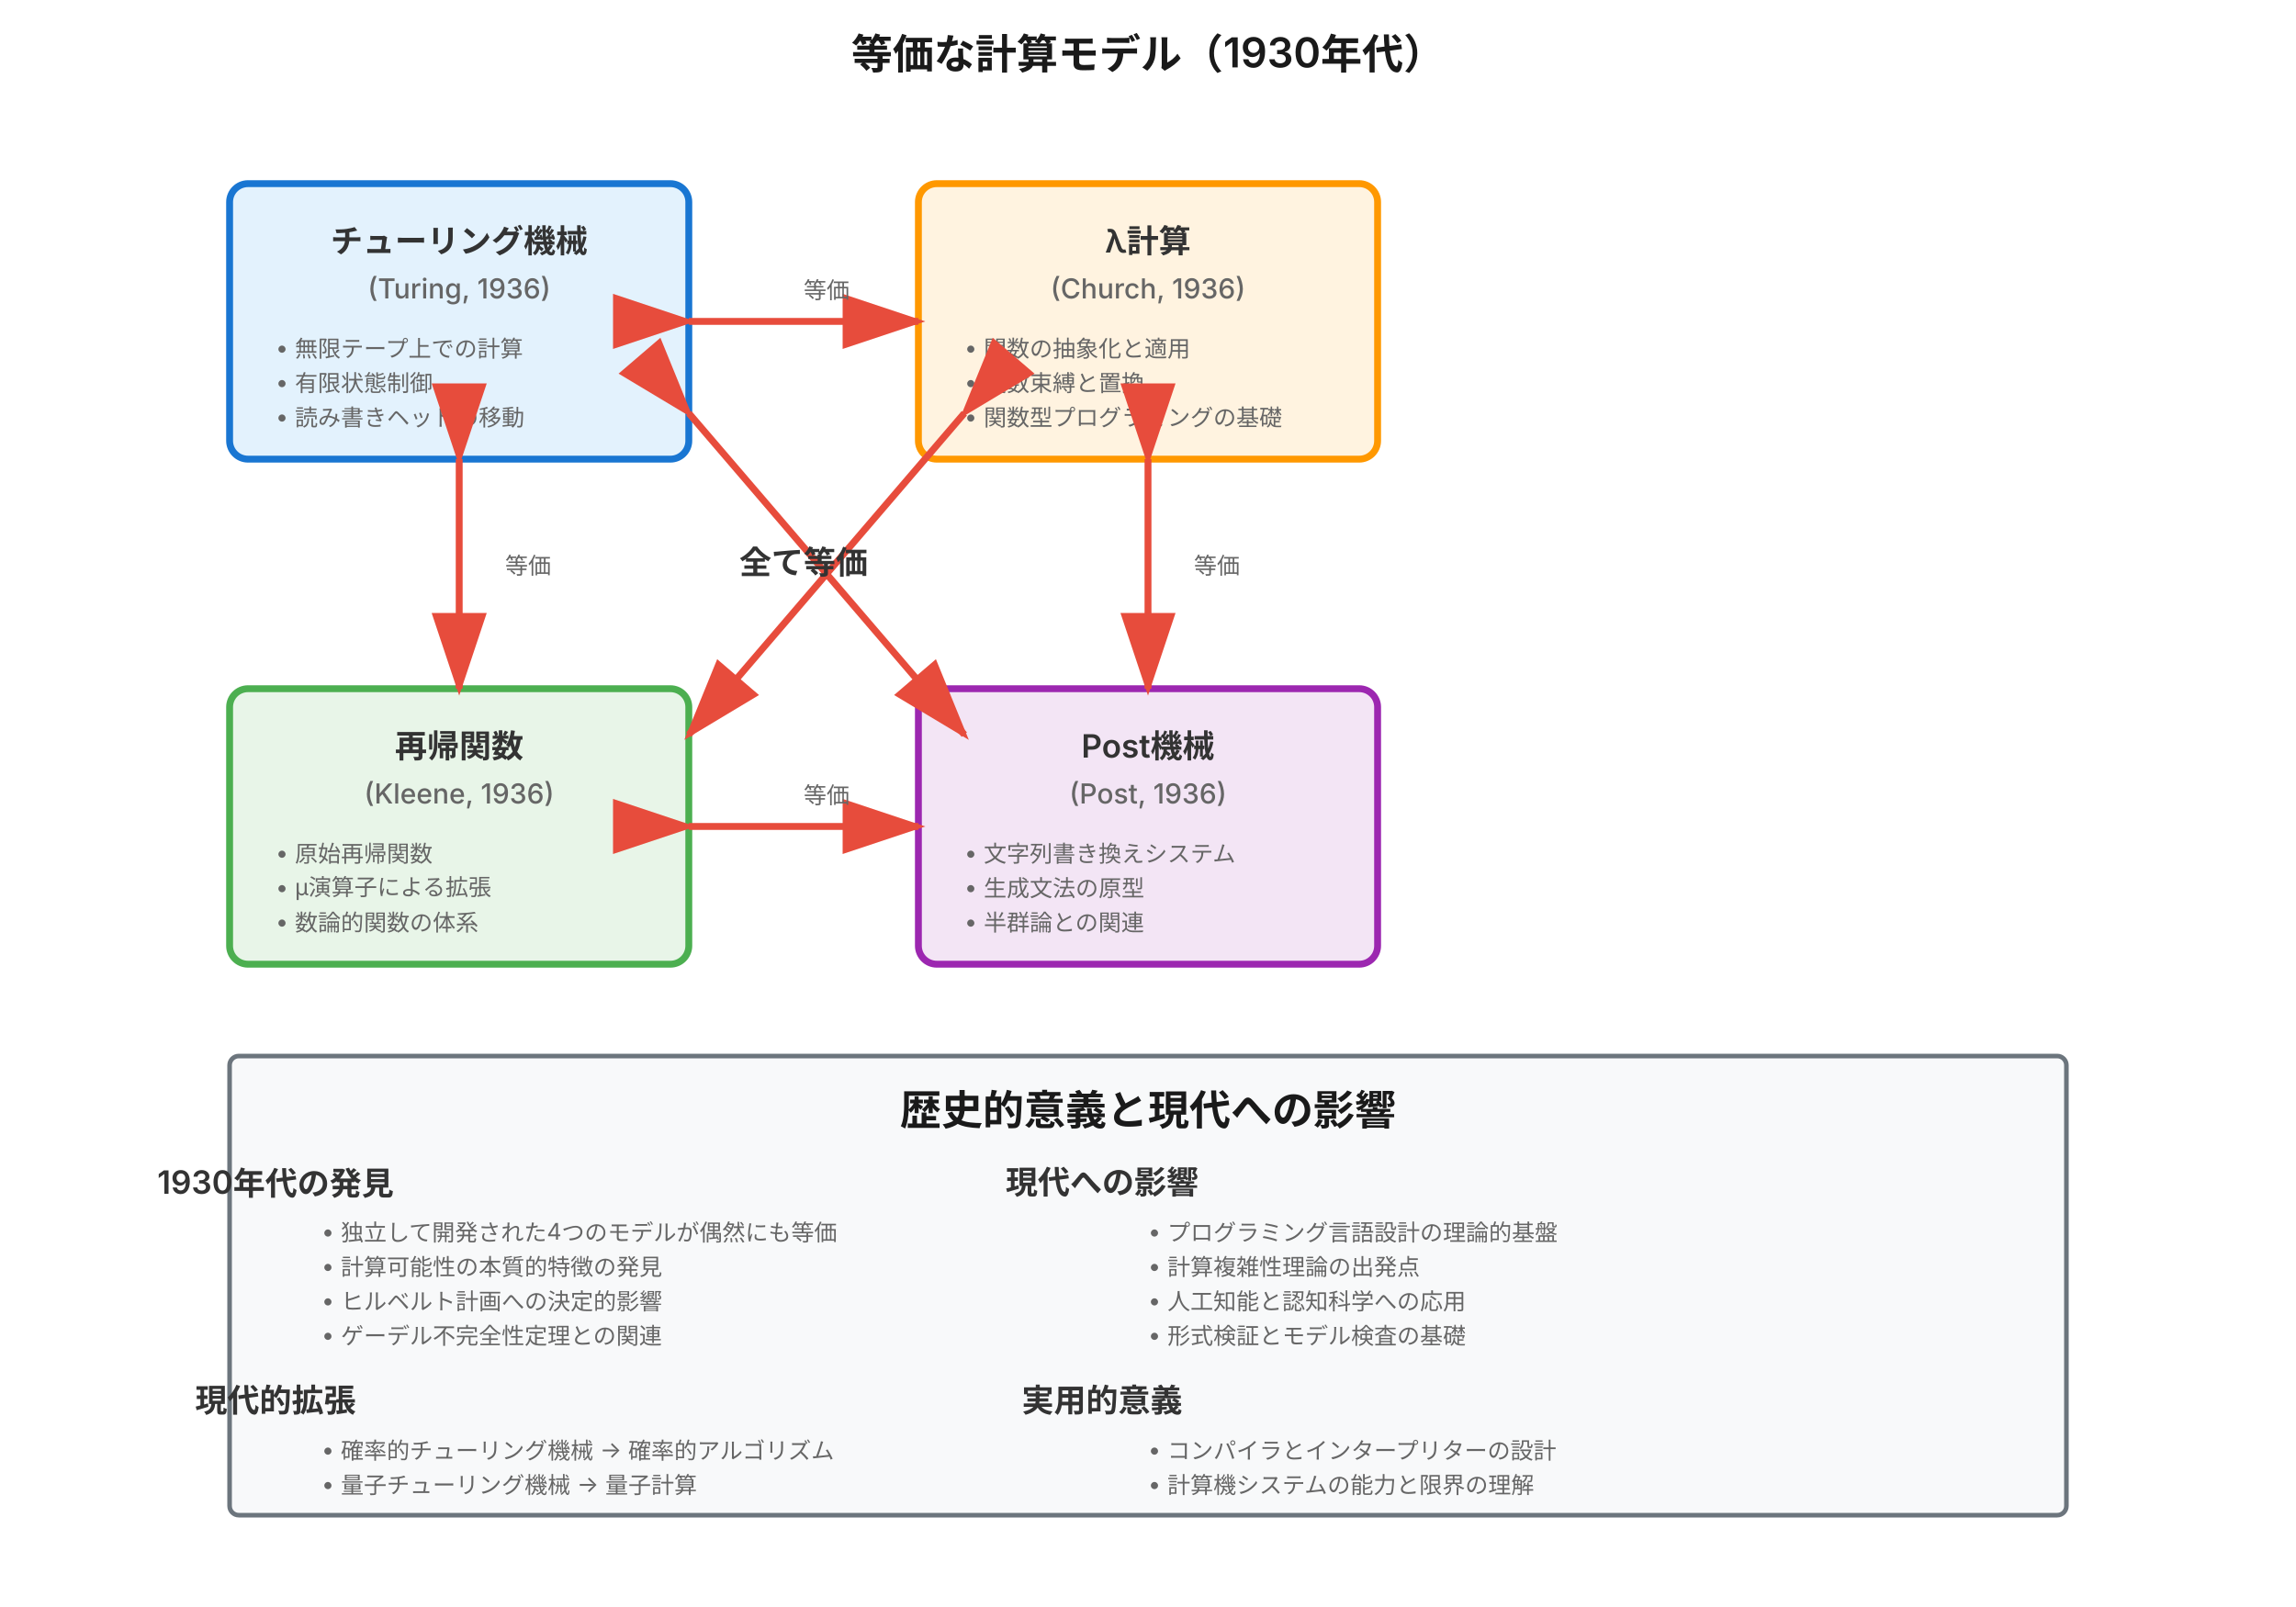
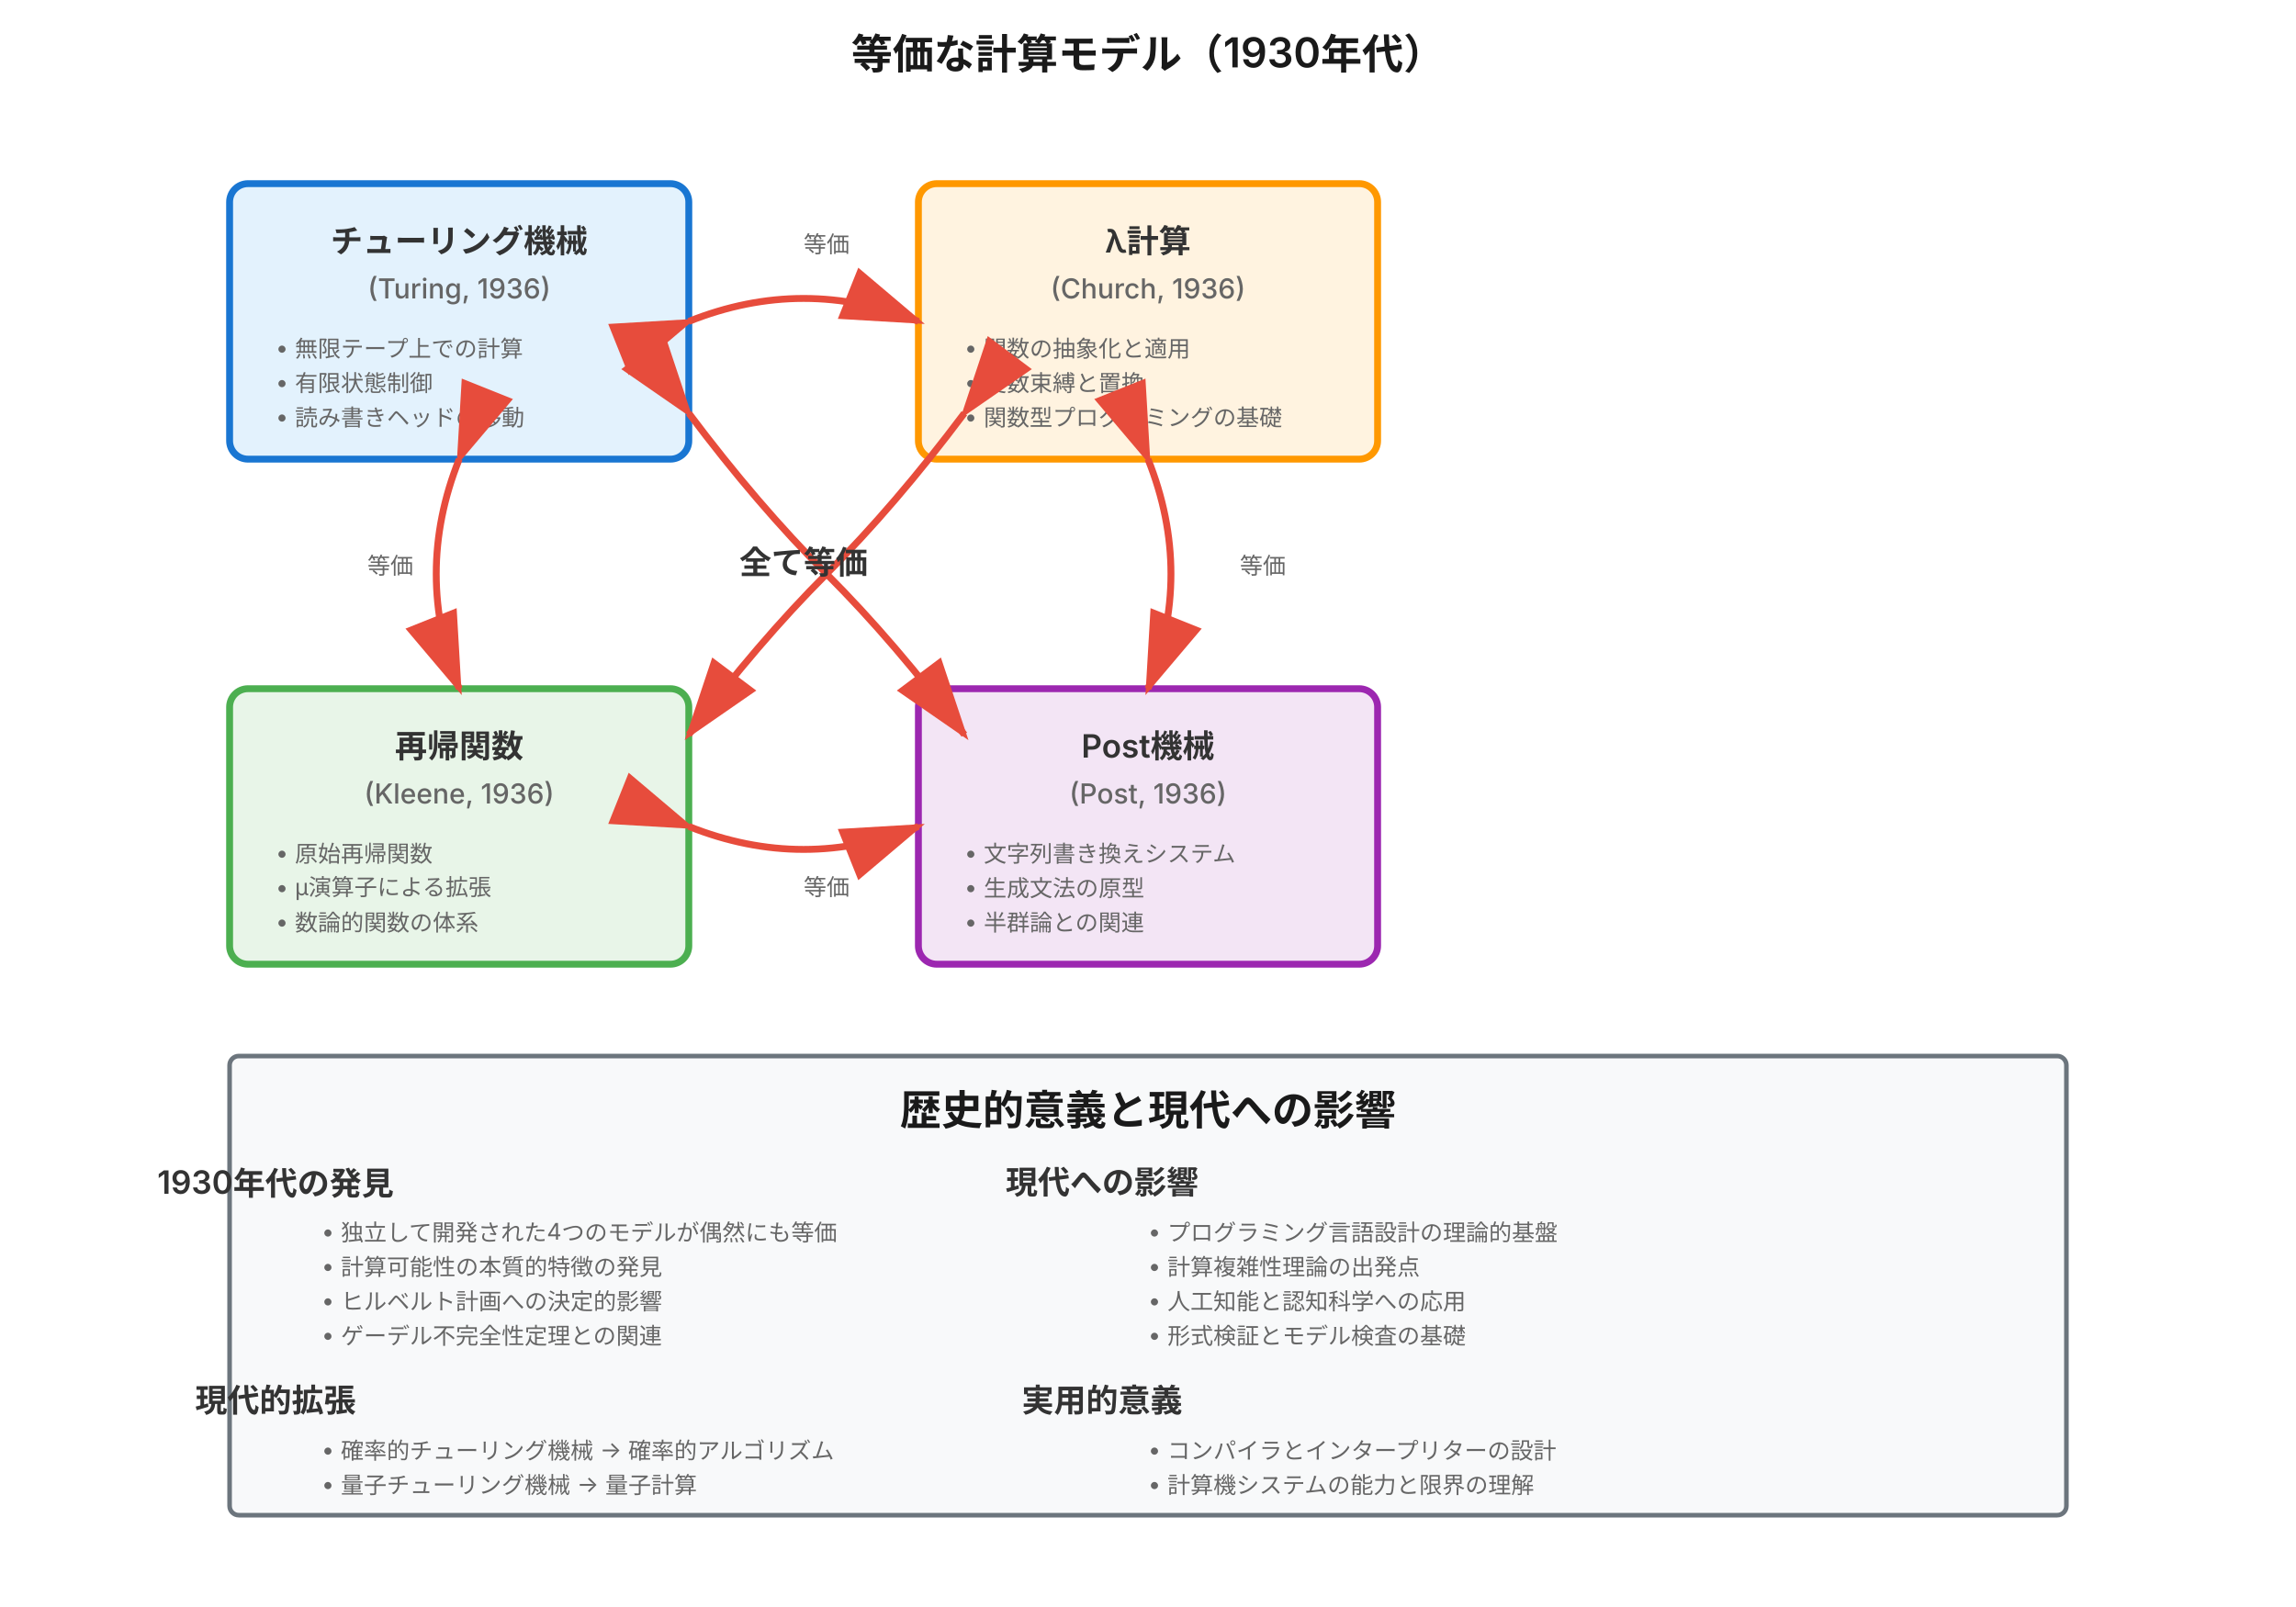
<svg xmlns="http://www.w3.org/2000/svg" viewBox="0 0 1000 700">
  <defs>
    <style>
      .turing-box { fill: #e3f2fd; stroke: #1976d2; stroke-width: 3px; }
      .lambda-box { fill: #fff3e0; stroke: #ff9800; stroke-width: 3px; }
      .recursive-box { fill: #e8f5e8; stroke: #4caf50; stroke-width: 3px; }
      .post-box { fill: #f3e5f5; stroke: #9c27b0; stroke-width: 3px; }
      
      .model-box { 
        rx: 8px; 
        ry: 8px; 
        font-family: Inter, Helvetica, sans-serif;
      }
      
      .title { 
        font-family: Inter, Helvetica, sans-serif;
        font-size: 18px; 
        font-weight: 600; 
        text-anchor: middle; 
        fill: #1a1a1a;
      }
      
      .model-title { 
        font-family: Inter, Helvetica, sans-serif;
        font-size: 14px; 
        font-weight: 600; 
        text-anchor: middle; 
        fill: #333;
      }
      
      .year-text { 
        font-family: Inter, Helvetica, sans-serif;
        font-size: 12px; 
        font-weight: 500; 
        text-anchor: middle; 
        fill: #666;
      }
      
      .description { 
        font-family: Inter, Helvetica, sans-serif;
        font-size: 10px; 
        font-weight: 400; 
        text-anchor: start; 
        fill: #666;
      }
      
      .equivalence-arrow {
        stroke: #e74c3c;
        stroke-width: 3px;
        fill: none;
        marker-end: url(#equiv-arrowhead);
      }
      
      .bidirectional-arrow {
        stroke: #e74c3c;
        stroke-width: 3px;
        fill: none;
        marker-start: url(#equiv-arrowhead);
        marker-end: url(#equiv-arrowhead);
      }
    </style>
    <marker id="equiv-arrowhead" markerWidth="12" markerHeight="8" refX="11" refY="4" orient="auto">
      <polygon points="0 0, 12 4, 0 8" fill="#e74c3c" />
    </marker>
  </defs>
  <text x="500" y="30" class="title">等価な計算モデル（1930年代）</text>
  <g id="turing-machine">
    <rect x="100" y="80" width="200" height="120" class="model-box turing-box" />
    <text x="200" y="110" class="model-title">チューリング機械</text>
    <text x="200" y="130" class="year-text">(Turing, 1936)</text>
    <text x="120" y="155" class="description">• 無限テープ上での計算</text>
    <text x="120" y="170" class="description">• 有限状態制御</text>
    <text x="120" y="185" class="description">• 読み書きヘッドの移動</text>
  </g>
  <g id="lambda-calculus">
    <rect x="400" y="80" width="200" height="120" class="model-box lambda-box" />
    <text x="500" y="110" class="model-title">λ計算</text>
    <text x="500" y="130" class="year-text">(Church, 1936)</text>
    <text x="420" y="155" class="description">• 関数の抽象化と適用</text>
    <text x="420" y="170" class="description">• 変数束縛と置換</text>
    <text x="420" y="185" class="description">• 関数型プログラミングの基礎</text>
  </g>
  <g id="recursive-functions">
    <rect x="100" y="300" width="200" height="120" class="model-box recursive-box" />
    <text x="200" y="330" class="model-title">再帰関数</text>
    <text x="200" y="350" class="year-text">(Kleene, 1936)</text>
    <text x="120" y="375" class="description">• 原始再帰関数</text>
    <text x="120" y="390" class="description">• μ演算子による拡張</text>
    <text x="120" y="405" class="description">• 数論的関数の体系</text>
  </g>
  <g id="post-machine">
    <rect x="400" y="300" width="200" height="120" class="model-box post-box" />
    <text x="500" y="330" class="model-title">Post機械</text>
    <text x="500" y="350" class="year-text">(Post, 1936)</text>
    <text x="420" y="375" class="description">• 文字列書き換えシステム</text>
    <text x="420" y="390" class="description">• 生成文法の原型</text>
    <text x="420" y="405" class="description">• 半群論との関連</text>
  </g>
-   <path d="M 300 140 L 400 140" class="bidirectional-arrow" />
-   <text x="350" y="130" class="description">等価</text>
-   <path d="M 500 200 L 500 300" class="bidirectional-arrow" />
-   <text x="520" y="250" class="description">等価</text>
-   <path d="M 300 360 L 400 360" class="bidirectional-arrow" />
-   <text x="350" y="350" class="description">等価</text>
-   <path d="M 200 200 L 200 300" class="bidirectional-arrow" />
-   <text x="220" y="250" class="description">等価</text>
-   <path d="M 300 180 L 420 320" class="bidirectional-arrow" />
-   <path d="M 420 180 L 300 320" class="bidirectional-arrow" />
+   <path d="M 300 140 Q 350 120 400 140" class="bidirectional-arrow" />
+   <text x="350" y="110" class="description">等価</text>
+   <path d="M 500 200 Q 520 250 500 300" class="bidirectional-arrow" />
+   <text x="540" y="250" class="description">等価</text>
+   <path d="M 300 360 Q 350 380 400 360" class="bidirectional-arrow" />
+   <text x="350" y="390" class="description">等価</text>
+   <path d="M 200 200 Q 180 250 200 300" class="bidirectional-arrow" />
+   <text x="160" y="250" class="description">等価</text>
+   <path d="M 300 180 Q 330 220 360 250 Q 390 280 420 320" class="bidirectional-arrow" />
+   <path d="M 420 180 Q 390 220 360 250 Q 330 280 300 320" class="bidirectional-arrow" />
  <text x="350" y="250" class="model-title">全て等価</text>
  <rect x="100" y="460" width="800" height="200" style="fill: #f8f9fa; stroke: #6c757d; stroke-width: 2px; rx: 4px;" />
  <text x="500" y="490" class="title">歴史的意義と現代への影響</text>
  <text x="120" y="520" class="model-title">1930年代の発見</text>
  <text x="140" y="540" class="description">• 独立して開発された4つのモデルが偶然にも等価</text>
  <text x="140" y="555" class="description">• 計算可能性の本質的特徴の発見</text>
  <text x="140" y="570" class="description">• ヒルベルト計画への決定的影響</text>
  <text x="140" y="585" class="description">• ゲーデル不完全性定理との関連</text>
  <text x="480" y="520" class="model-title">現代への影響</text>
  <text x="500" y="540" class="description">• プログラミング言語設計の理論的基盤</text>
  <text x="500" y="555" class="description">• 計算複雑性理論の出発点</text>
  <text x="500" y="570" class="description">• 人工知能と認知科学への応用</text>
  <text x="500" y="585" class="description">• 形式検証とモデル検査の基礎</text>
  <text x="120" y="615" class="model-title">現代的拡張</text>
  <text x="140" y="635" class="description">• 確率的チューリング機械 → 確率的アルゴリズム</text>
  <text x="140" y="650" class="description">• 量子チューリング機械 → 量子計算</text>
  <text x="480" y="615" class="model-title">実用的意義</text>
  <text x="500" y="635" class="description">• コンパイラとインタープリターの設計</text>
  <text x="500" y="650" class="description">• 計算機システムの能力と限界の理解</text>
</svg>
